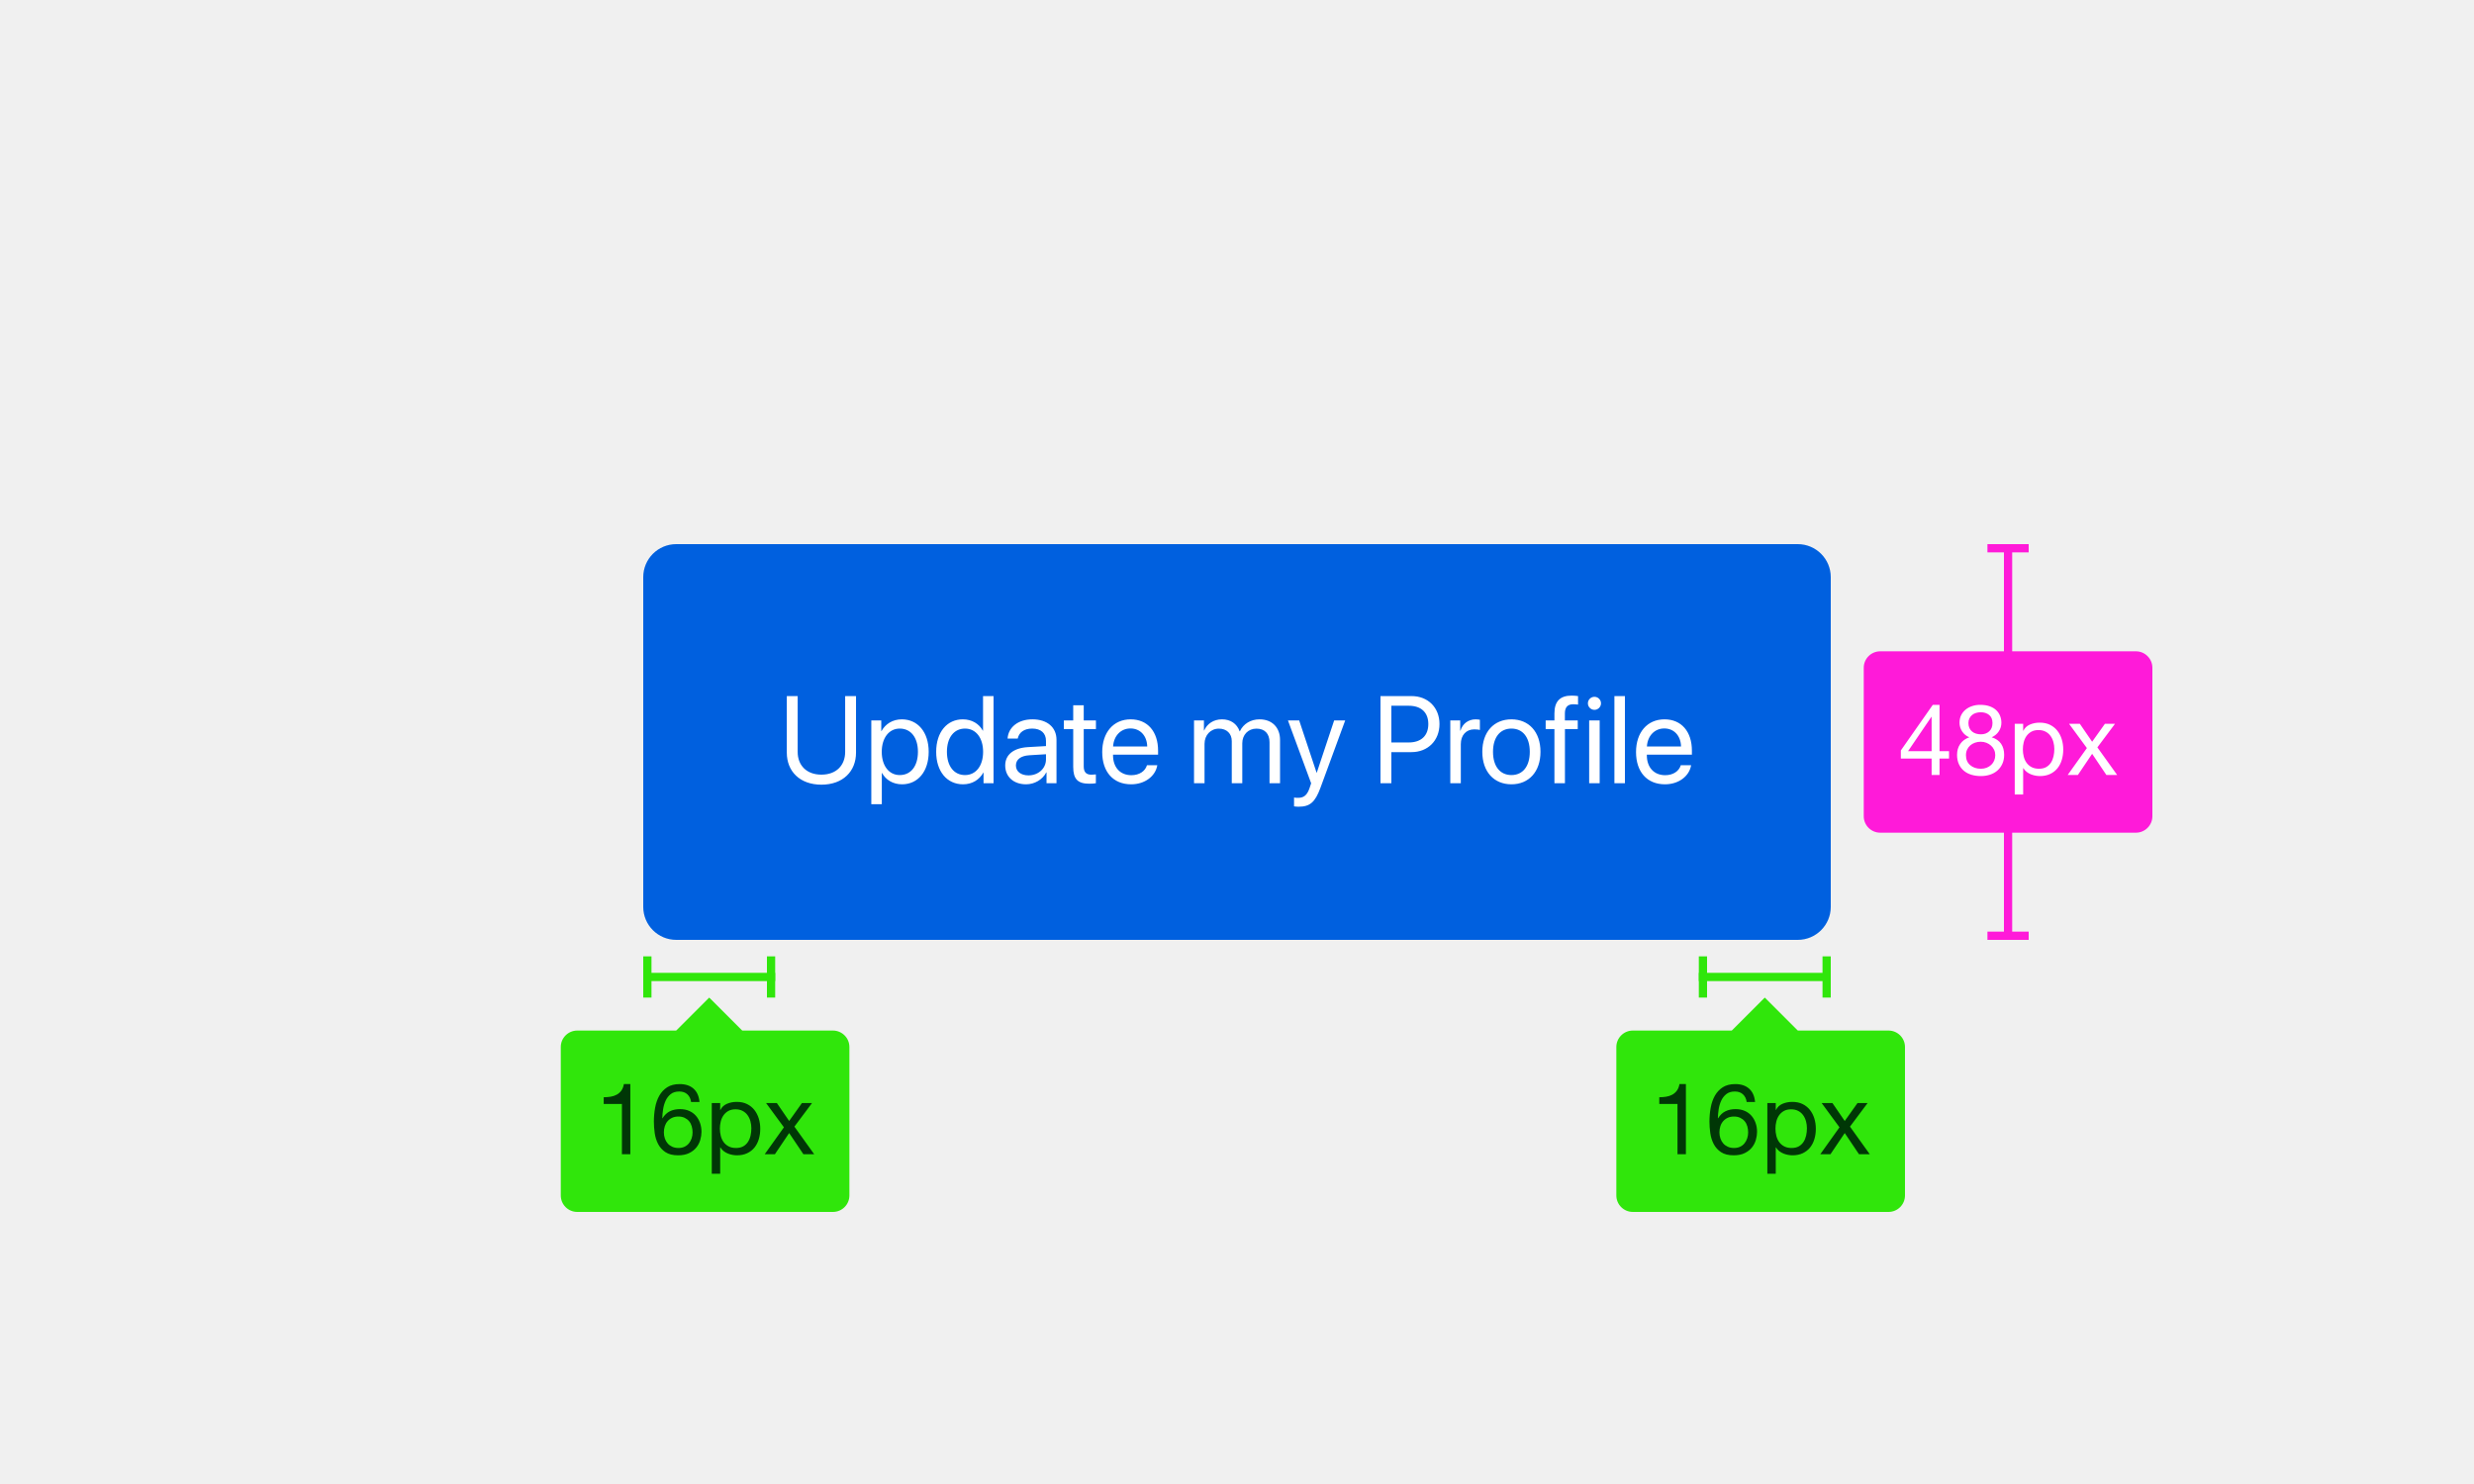
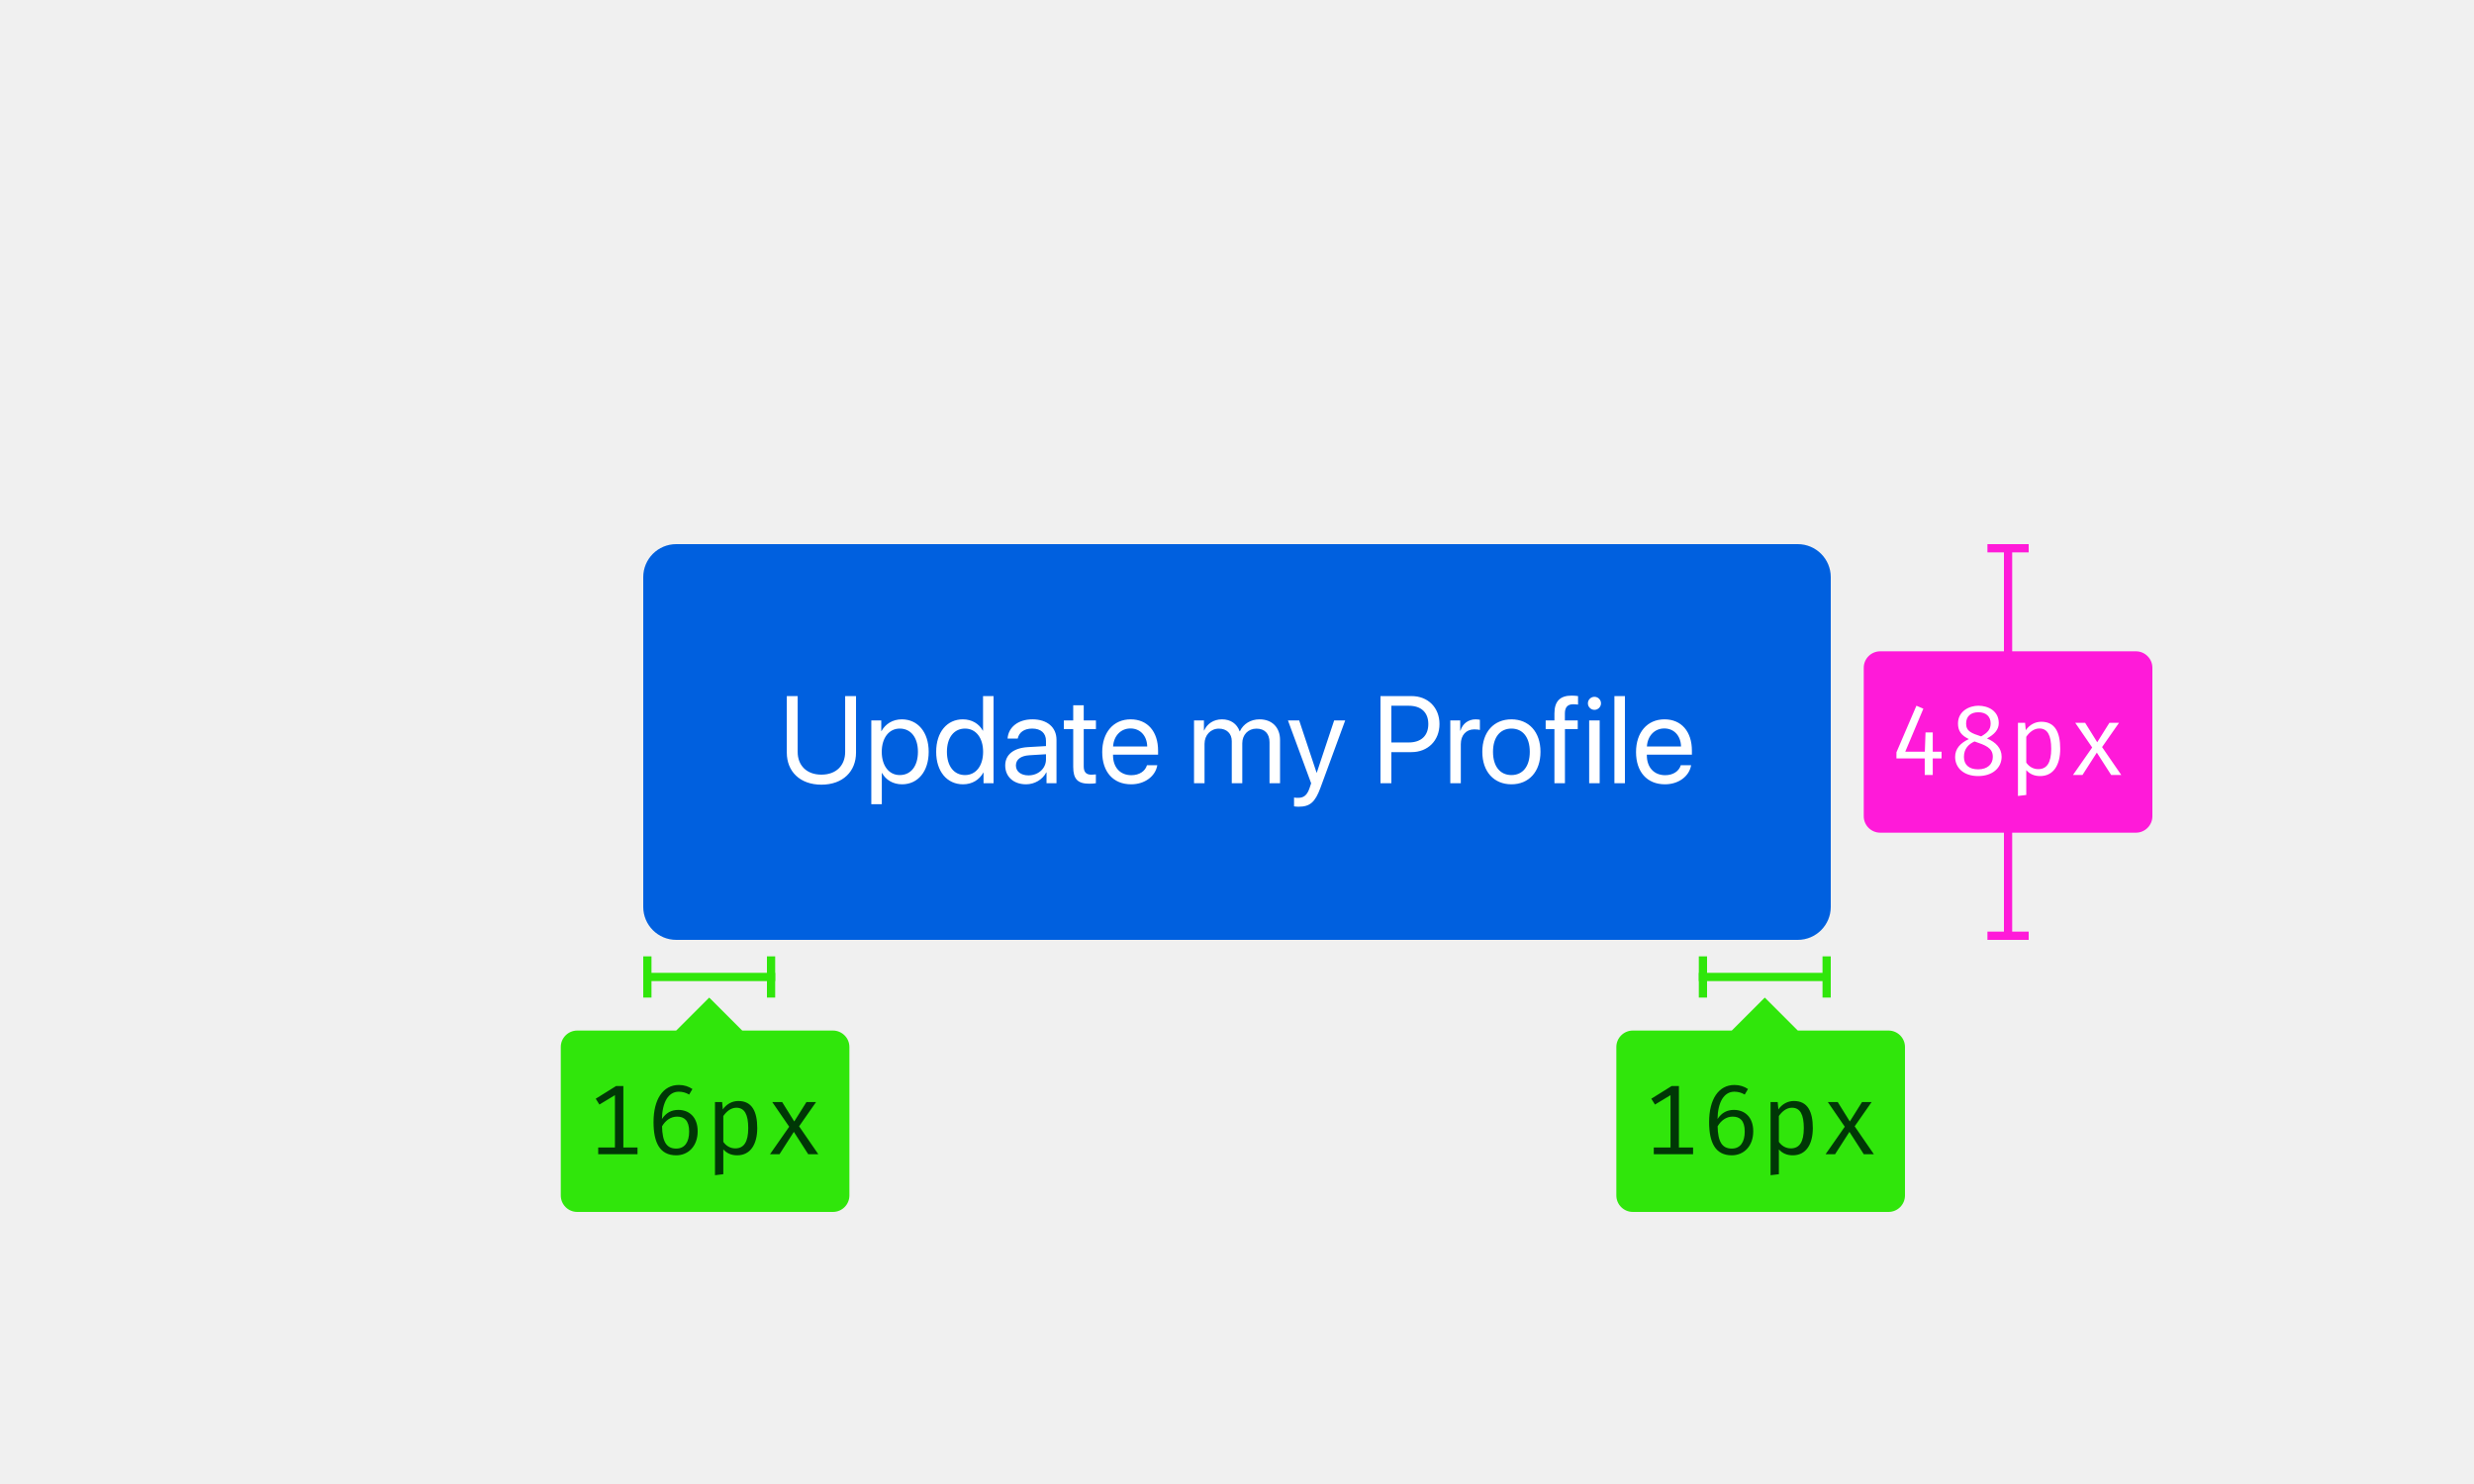
<svg xmlns="http://www.w3.org/2000/svg" width="300" height="180" viewBox="0 0 300 180">
  <g fill="none" fill-rule="evenodd">
    <rect width="144" height="48" x="78" y="66" fill="#0060DF" rx="4" />
    <path fill="#FFF" d="M96.727,84.431 L95.409,84.431 L95.409,91.294 C95.409,93.55 96.984,95.176 99.606,95.176 C102.228,95.176 103.802,93.55 103.802,91.294 L103.802,84.431 L102.484,84.431 L102.484,91.206 C102.484,92.803 101.437,93.96 99.606,93.96 C97.775,93.96 96.727,92.803 96.727,91.206 L96.727,84.431 Z M109.354,87.251 C111.295,87.251 112.614,88.804 112.614,91.191 C112.614,93.579 111.302,95.132 109.384,95.132 C108.292,95.132 107.413,94.597 106.959,93.762 L106.93,93.762 L106.93,97.542 L105.656,97.542 L105.656,87.383 L106.864,87.383 L106.864,88.672 L106.893,88.672 C107.362,87.815 108.248,87.251 109.354,87.251 Z M109.105,94.011 C110.46,94.011 111.31,92.92 111.31,91.191 C111.31,89.47 110.46,88.372 109.105,88.372 C107.802,88.372 106.923,89.5 106.923,91.191 C106.923,92.891 107.802,94.011 109.105,94.011 Z M116.781,95.132 C114.84,95.132 113.522,93.579 113.522,91.191 C113.522,88.804 114.833,87.251 116.752,87.251 C117.843,87.251 118.722,87.786 119.176,88.621 L119.205,88.621 L119.205,84.431 L120.48,84.431 L120.48,95 L119.264,95 L119.264,93.711 L119.242,93.711 C118.751,94.59 117.88,95.132 116.781,95.132 Z M117.023,88.372 C115.675,88.372 114.825,89.47 114.825,91.191 C114.825,92.92 115.675,94.011 117.023,94.011 C118.334,94.011 119.213,92.898 119.213,91.191 C119.213,89.492 118.334,88.372 117.023,88.372 Z M124.713,94.048 C125.914,94.048 126.837,93.206 126.837,92.107 L126.837,91.484 L124.801,91.609 C123.776,91.675 123.19,92.129 123.19,92.847 C123.19,93.572 123.798,94.048 124.713,94.048 Z M124.427,95.132 C122.911,95.132 121.893,94.216 121.893,92.847 C121.893,91.543 122.897,90.723 124.655,90.62 L126.837,90.496 L126.837,89.858 C126.837,88.928 126.222,88.372 125.167,88.372 C124.186,88.372 123.571,88.833 123.409,89.58 L122.179,89.58 C122.267,88.262 123.395,87.251 125.197,87.251 C126.984,87.251 128.112,88.218 128.112,89.734 L128.112,95 L126.903,95 L126.903,93.689 L126.874,93.689 C126.42,94.561 125.453,95.132 124.427,95.132 Z M130.14,85.544 L130.14,87.383 L129.005,87.383 L129.005,88.43 L130.14,88.43 L130.14,93.022 C130.14,94.487 130.682,95.059 132.081,95.059 C132.382,95.059 132.733,95.037 132.887,95 L132.887,93.931 C132.799,93.945 132.506,93.967 132.36,93.967 C131.708,93.967 131.415,93.652 131.415,92.957 L131.415,88.43 L132.894,88.43 L132.894,87.383 L131.415,87.383 L131.415,85.544 L130.14,85.544 Z M137.084,88.357 C135.89,88.357 135.055,89.272 134.974,90.54 L139.113,90.54 C139.083,89.265 138.285,88.357 137.084,88.357 Z M139.083,92.817 L140.336,92.817 C140.116,94.15 138.827,95.132 137.164,95.132 C134.982,95.132 133.656,93.616 133.656,91.221 C133.656,88.855 135.004,87.251 137.106,87.251 C139.164,87.251 140.431,88.745 140.431,91.052 L140.431,91.536 L134.967,91.536 L134.967,91.609 C134.967,93.066 135.824,94.026 137.194,94.026 C138.16,94.026 138.871,93.535 139.083,92.817 Z M144.789,95 L146.063,95 L146.063,90.225 C146.063,89.17 146.796,88.379 147.806,88.379 C148.751,88.379 149.366,88.979 149.366,89.895 L149.366,95 L150.641,95 L150.641,90.159 C150.641,89.126 151.351,88.379 152.362,88.379 C153.365,88.379 153.944,88.994 153.944,90.034 L153.944,95 L155.219,95 L155.219,89.741 C155.219,88.232 154.244,87.251 152.736,87.251 C151.666,87.251 150.773,87.793 150.348,88.701 L150.319,88.701 C149.989,87.778 149.22,87.251 148.18,87.251 C147.155,87.251 146.378,87.793 146.019,88.599 L145.99,88.599 L145.99,87.383 L144.789,87.383 L144.789,95 Z M157.467,97.849 C158.844,97.849 159.474,97.314 160.126,95.535 L163.121,87.383 L161.781,87.383 L159.672,93.726 L159.65,93.726 L157.54,87.383 L156.178,87.383 L158.99,95.007 L158.815,95.542 C158.522,96.428 158.126,96.772 157.416,96.772 C157.255,96.772 157.057,96.765 156.918,96.736 L156.918,97.805 C157.057,97.834 157.313,97.849 157.467,97.849 Z M167.399,84.431 L171.171,84.431 C173.156,84.431 174.554,85.823 174.554,87.822 C174.554,89.829 173.141,91.228 171.156,91.228 L168.717,91.228 L168.717,95 L167.399,95 L167.399,84.431 Z M168.717,85.603 L168.717,90.056 L170.826,90.056 C172.335,90.056 173.199,89.229 173.199,87.822 C173.199,86.423 172.343,85.603 170.826,85.603 L168.717,85.603 Z M175.865,95 L177.14,95 L177.14,90.254 C177.14,89.177 177.784,88.467 178.773,88.467 C179.081,88.467 179.352,88.503 179.454,88.54 L179.454,87.302 C179.352,87.288 179.161,87.251 178.942,87.251 C178.048,87.251 177.345,87.786 177.096,88.628 L177.067,88.628 L177.067,87.383 L175.865,87.383 L175.865,95 Z M183.278,95.132 C181.168,95.132 179.747,93.616 179.747,91.191 C179.747,88.76 181.168,87.251 183.278,87.251 C185.38,87.251 186.801,88.76 186.801,91.191 C186.801,93.616 185.38,95.132 183.278,95.132 Z M183.278,94.011 C184.625,94.011 185.504,92.986 185.504,91.191 C185.504,89.397 184.625,88.372 183.278,88.372 C181.93,88.372 181.044,89.397 181.044,91.191 C181.044,92.986 181.93,94.011 183.278,94.011 Z M188.492,95 L189.767,95 L189.767,88.43 L191.32,88.43 L191.32,87.383 L189.76,87.383 L189.76,86.541 C189.76,85.786 190.089,85.42 190.778,85.42 C190.99,85.42 191.202,85.442 191.356,85.464 L191.356,84.431 C191.173,84.402 190.865,84.373 190.58,84.373 C189.174,84.373 188.492,85.068 188.492,86.533 L188.492,87.383 L187.43,87.383 L187.43,88.43 L188.492,88.43 L188.492,95 Z M192.704,95 L193.978,95 L193.978,87.383 L192.704,87.383 L192.704,95 Z M193.341,86.101 C193.781,86.101 194.139,85.742 194.139,85.31 C194.139,84.871 193.781,84.519 193.341,84.519 C192.909,84.519 192.55,84.871 192.55,85.31 C192.55,85.742 192.909,86.101 193.341,86.101 Z M195.765,95 L197.04,95 L197.04,84.431 L195.765,84.431 L195.765,95 Z M201.815,88.357 C200.621,88.357 199.786,89.272 199.706,90.54 L203.844,90.54 C203.815,89.265 203.016,88.357 201.815,88.357 Z M203.815,92.817 L205.067,92.817 C204.847,94.15 203.558,95.132 201.896,95.132 C199.713,95.132 198.387,93.616 198.387,91.221 C198.387,88.855 199.735,87.251 201.837,87.251 C203.895,87.251 205.162,88.745 205.162,91.052 L205.162,91.536 L199.698,91.536 L199.698,91.609 C199.698,93.066 200.555,94.026 201.925,94.026 C202.892,94.026 203.602,93.535 203.815,92.817 Z" />
    <rect width="5" height="1" x="241" y="66" fill="#FF1AD9" />
    <rect width="5" height="1" x="241" y="113" fill="#FF1AD9" />
    <rect width="1" height="48" x="243" y="66" fill="#FF1AD9" />
    <polygon fill="#FF1AD9" points="240 90 244 86 248 90 244 94" />
    <rect width="35" height="22" x="226" y="79" fill="#FF1AD9" rx="2" />
-     <path fill="#FFF" d="M234.23,91.108 L234.23,86.944 L234.206,86.944 L231.374,91.108 L234.23,91.108 Z M235.19,91.108 L236.342,91.108 L236.342,92.008 L235.19,92.008 L235.19,94 L234.23,94 L234.23,92.008 L230.498,92.008 L230.498,91.024 L234.374,85.492 L235.19,85.492 L235.19,91.108 Z M238.694,87.7 C238.694,87.932 238.734,88.134 238.814,88.306 C238.894,88.478 239.002,88.62 239.138,88.732 C239.274,88.844 239.434,88.928 239.618,88.984 C239.802,89.04 239.998,89.068 240.206,89.068 C240.614,89.068 240.95,88.948 241.214,88.708 C241.478,88.468 241.61,88.132 241.61,87.7 C241.61,87.268 241.476,86.942 241.208,86.722 C240.94,86.502 240.598,86.392 240.182,86.392 C239.982,86.392 239.79,86.42 239.606,86.476 C239.422,86.532 239.264,86.616 239.132,86.728 C239,86.84 238.894,86.976 238.814,87.136 C238.734,87.296 238.694,87.484 238.694,87.7 Z M237.614,87.664 C237.614,87.312 237.682,87.002 237.818,86.734 C237.954,86.466 238.138,86.24 238.37,86.056 C238.602,85.872 238.868,85.732 239.168,85.636 C239.468,85.54 239.782,85.492 240.11,85.492 C240.574,85.492 240.97,85.554 241.298,85.678 C241.626,85.802 241.892,85.966 242.096,86.17 C242.3,86.374 242.45,86.606 242.546,86.866 C242.642,87.126 242.69,87.392 242.69,87.664 C242.69,88.048 242.584,88.398 242.372,88.714 C242.16,89.03 241.874,89.268 241.514,89.428 C242.026,89.588 242.406,89.85 242.654,90.214 C242.902,90.578 243.026,91.024 243.026,91.552 C243.026,91.968 242.952,92.336 242.804,92.656 C242.656,92.976 242.456,93.246 242.204,93.466 C241.952,93.686 241.654,93.852 241.31,93.964 C240.966,94.076 240.598,94.132 240.206,94.132 C239.798,94.132 239.418,94.08 239.066,93.976 C238.714,93.872 238.408,93.712 238.148,93.496 C237.888,93.28 237.684,93.01 237.536,92.686 C237.388,92.362 237.314,91.984 237.314,91.552 C237.314,91.048 237.442,90.61 237.698,90.238 C237.954,89.866 238.322,89.596 238.802,89.428 C238.442,89.284 238.154,89.05 237.938,88.726 C237.722,88.402 237.614,88.048 237.614,87.664 Z M238.394,91.6 C238.394,92.112 238.564,92.514 238.904,92.806 C239.244,93.098 239.678,93.244 240.206,93.244 C240.462,93.244 240.696,93.202 240.908,93.118 C241.12,93.034 241.304,92.918 241.46,92.77 C241.616,92.622 241.736,92.448 241.82,92.248 C241.904,92.048 241.946,91.828 241.946,91.588 C241.946,91.356 241.9,91.142 241.808,90.946 C241.716,90.75 241.59,90.58 241.43,90.436 C241.27,90.292 241.084,90.178 240.872,90.094 C240.66,90.01 240.434,89.968 240.194,89.968 C239.946,89.968 239.712,90.006 239.492,90.082 C239.272,90.158 239.08,90.268 238.916,90.412 C238.752,90.556 238.624,90.728 238.532,90.928 C238.44,91.128 238.394,91.352 238.394,91.6 Z M244.31,87.796 L245.33,87.796 L245.33,88.636 L245.354,88.636 C245.522,88.292 245.786,88.042 246.146,87.886 C246.506,87.73 246.902,87.652 247.334,87.652 C247.814,87.652 248.232,87.74 248.588,87.916 C248.944,88.092 249.24,88.33 249.476,88.63 C249.712,88.93 249.89,89.276 250.01,89.668 C250.13,90.06 250.19,90.476 250.19,90.916 C250.19,91.356 250.132,91.772 250.016,92.164 C249.9,92.556 249.724,92.898 249.488,93.19 C249.252,93.482 248.956,93.712 248.6,93.88 C248.244,94.048 247.83,94.132 247.358,94.132 C247.206,94.132 247.036,94.116 246.848,94.084 C246.66,94.052 246.474,94 246.29,93.928 C246.106,93.856 245.932,93.758 245.768,93.634 C245.604,93.51 245.466,93.356 245.354,93.172 L245.33,93.172 L245.33,96.364 L244.31,96.364 L244.31,87.796 Z M249.11,90.844 C249.11,90.556 249.072,90.274 248.996,89.998 C248.92,89.722 248.804,89.476 248.648,89.26 C248.492,89.044 248.292,88.872 248.048,88.744 C247.804,88.616 247.518,88.552 247.19,88.552 C246.846,88.552 246.554,88.62 246.314,88.756 C246.074,88.892 245.878,89.07 245.726,89.29 C245.574,89.51 245.464,89.76 245.396,90.04 C245.328,90.32 245.294,90.604 245.294,90.892 C245.294,91.196 245.33,91.49 245.402,91.774 C245.474,92.058 245.588,92.308 245.744,92.524 C245.9,92.74 246.102,92.914 246.35,93.046 C246.598,93.178 246.898,93.244 247.25,93.244 C247.602,93.244 247.896,93.176 248.132,93.04 C248.368,92.904 248.558,92.724 248.702,92.5 C248.846,92.276 248.95,92.02 249.014,91.732 C249.078,91.444 249.11,91.148 249.11,90.844 Z M253.058,90.736 L250.73,94 L251.966,94 L253.694,91.432 L255.422,94 L256.73,94 L254.33,90.652 L256.466,87.796 L255.242,87.796 L253.694,89.968 L252.206,87.796 L250.898,87.796 L253.058,90.736 Z" />
+     <path fill="#FFF" d="M235.436,91.18 L234.368,91.18 L234.368,88.84 L233.492,88.84 L233.408,91.18 L231.032,91.18 L233.228,85.96 L232.388,85.6 L229.964,91.252 L229.964,91.996 L233.396,91.996 L233.396,94 L234.368,94 L234.368,91.996 L235.436,91.996 L235.436,91.18 Z M242.372,87.7 C242.372,88.504 241.856,89.068 240.944,89.572 C242.024,90.016 242.72,90.772 242.72,91.78 C242.72,93.136 241.616,94.132 239.876,94.132 C238.1,94.132 237.08,93.112 237.08,91.804 C237.08,90.796 237.74,90.112 238.748,89.644 C237.86,89.224 237.428,88.684 237.428,87.76 C237.428,86.248 238.808,85.6 239.9,85.6 C241.1,85.6 242.372,86.236 242.372,87.7 Z M238.412,87.772 C238.412,88.72 239.108,88.948 240.236,89.32 C241.004,88.876 241.388,88.492 241.388,87.748 C241.388,86.92 240.848,86.392 239.9,86.392 C238.964,86.392 238.412,86.896 238.412,87.772 Z M241.652,91.804 C241.652,90.688 240.74,90.388 239.432,89.932 C238.76,90.244 238.148,90.772 238.148,91.804 C238.148,92.74 238.736,93.316 239.876,93.316 C241.028,93.316 241.652,92.668 241.652,91.804 Z M247.532,87.544 C249.212,87.544 249.824,88.852 249.824,90.832 C249.824,92.752 249.032,94.132 247.388,94.132 C246.692,94.132 246.14,93.892 245.708,93.412 L245.708,96.424 L244.7,96.544 L244.7,87.676 L245.564,87.676 L245.648,88.564 C246.104,87.916 246.776,87.544 247.532,87.544 Z M247.292,88.36 C246.596,88.36 246.056,88.864 245.708,89.368 L245.708,92.5 C246.044,92.992 246.56,93.292 247.16,93.292 C248.204,93.292 248.732,92.512 248.732,90.832 C248.732,89.188 248.288,88.36 247.292,88.36 Z M252.524,94 L254.264,91.288 L256.004,94 L257.228,94 L254.9,90.616 L256.952,87.676 L255.788,87.676 L254.312,90.028 L252.848,87.676 L251.648,87.676 L253.7,90.664 L251.372,94 L252.524,94 Z" />
    <rect width="1" height="5" x="206" y="116" fill="#30E60B" />
    <rect width="1" height="5" x="221" y="116" fill="#30E60B" />
    <rect width="16" height="1" x="206" y="118" fill="#30E60B" />
    <polygon fill="#30E60B" points="210 125 214 121 218 125 214 129" />
    <rect width="35" height="22" x="196" y="125" fill="#30E60B" rx="2" />
-     <path fill="#003706" d="M204.434,140 L204.434,131.492 L203.654,131.492 C203.598,131.812 203.494,132.076 203.342,132.284 C203.19,132.492 203.004,132.656 202.784,132.776 C202.564,132.896 202.318,132.978 202.046,133.022 C201.774,133.066 201.494,133.088 201.206,133.088 L201.206,133.904 L203.414,133.904 L203.414,140 L204.434,140 Z M211.802,133.664 C211.754,133.28 211.606,132.972 211.358,132.74 C211.11,132.508 210.782,132.392 210.374,132.392 C209.942,132.392 209.594,132.498 209.33,132.71 C209.066,132.922 208.86,133.19 208.712,133.514 C208.564,133.838 208.462,134.188 208.406,134.564 C208.35,134.94 208.318,135.292 208.31,135.62 L208.334,135.644 C208.574,135.252 208.872,134.968 209.228,134.792 C209.584,134.616 209.994,134.528 210.458,134.528 C210.866,134.528 211.232,134.598 211.556,134.738 C211.88,134.878 212.152,135.072 212.372,135.32 C212.592,135.568 212.762,135.86 212.882,136.196 C213.002,136.532 213.062,136.896 213.062,137.288 C213.062,137.6 213.014,137.924 212.918,138.26 C212.822,138.596 212.664,138.902 212.444,139.178 C212.224,139.454 211.932,139.682 211.568,139.862 C211.204,140.042 210.754,140.132 210.218,140.132 C209.586,140.132 209.078,140.004 208.694,139.748 C208.31,139.492 208.014,139.164 207.806,138.764 C207.598,138.364 207.46,137.924 207.392,137.444 C207.324,136.964 207.29,136.5 207.29,136.052 C207.29,135.468 207.34,134.902 207.44,134.354 C207.54,133.806 207.71,133.32 207.95,132.896 C208.19,132.472 208.51,132.132 208.91,131.876 C209.31,131.62 209.814,131.492 210.422,131.492 C211.126,131.492 211.686,131.678 212.102,132.05 C212.518,132.422 212.758,132.96 212.822,133.664 L211.802,133.664 Z M210.266,135.428 C209.978,135.428 209.726,135.478 209.51,135.578 C209.294,135.678 209.11,135.814 208.958,135.986 C208.806,136.158 208.692,136.362 208.616,136.598 C208.54,136.834 208.502,137.084 208.502,137.348 C208.502,137.612 208.542,137.86 208.622,138.092 C208.702,138.324 208.816,138.524 208.964,138.692 C209.112,138.86 209.296,138.994 209.516,139.094 C209.736,139.194 209.986,139.244 210.266,139.244 C210.546,139.244 210.792,139.194 211.004,139.094 C211.216,138.994 211.394,138.856 211.538,138.68 C211.682,138.504 211.792,138.302 211.868,138.074 C211.944,137.846 211.982,137.608 211.982,137.36 C211.982,137.096 211.948,136.846 211.88,136.61 C211.812,136.374 211.706,136.17 211.562,135.998 C211.418,135.826 211.238,135.688 211.022,135.584 C210.806,135.48 210.554,135.428 210.266,135.428 Z M214.31,133.796 L215.33,133.796 L215.33,134.636 L215.354,134.636 C215.522,134.292 215.786,134.042 216.146,133.886 C216.506,133.73 216.902,133.652 217.334,133.652 C217.814,133.652 218.232,133.74 218.588,133.916 C218.944,134.092 219.24,134.33 219.476,134.63 C219.712,134.93 219.89,135.276 220.01,135.668 C220.13,136.06 220.19,136.476 220.19,136.916 C220.19,137.356 220.132,137.772 220.016,138.164 C219.9,138.556 219.724,138.898 219.488,139.19 C219.252,139.482 218.956,139.712 218.6,139.88 C218.244,140.048 217.83,140.132 217.358,140.132 C217.206,140.132 217.036,140.116 216.848,140.084 C216.66,140.052 216.474,140 216.29,139.928 C216.106,139.856 215.932,139.758 215.768,139.634 C215.604,139.51 215.466,139.356 215.354,139.172 L215.33,139.172 L215.33,142.364 L214.31,142.364 L214.31,133.796 Z M219.11,136.844 C219.11,136.556 219.072,136.274 218.996,135.998 C218.92,135.722 218.804,135.476 218.648,135.26 C218.492,135.044 218.292,134.872 218.048,134.744 C217.804,134.616 217.518,134.552 217.19,134.552 C216.846,134.552 216.554,134.62 216.314,134.756 C216.074,134.892 215.878,135.07 215.726,135.29 C215.574,135.51 215.464,135.76 215.396,136.04 C215.328,136.32 215.294,136.604 215.294,136.892 C215.294,137.196 215.33,137.49 215.402,137.774 C215.474,138.058 215.588,138.308 215.744,138.524 C215.9,138.74 216.102,138.914 216.35,139.046 C216.598,139.178 216.898,139.244 217.25,139.244 C217.602,139.244 217.896,139.176 218.132,139.04 C218.368,138.904 218.558,138.724 218.702,138.5 C218.846,138.276 218.95,138.02 219.014,137.732 C219.078,137.444 219.11,137.148 219.11,136.844 Z M223.058,136.736 L220.73,140 L221.966,140 L223.694,137.432 L225.422,140 L226.73,140 L224.33,136.652 L226.466,133.796 L225.242,133.796 L223.694,135.968 L222.206,133.796 L220.898,133.796 L223.058,136.736 Z" />
+     <path fill="#003706" d="M203.588,139.184 L203.588,131.732 L202.7,131.732 L200.24,133.268 L200.684,133.976 L202.568,132.836 L202.568,139.184 L200.54,139.184 L200.54,140 L205.304,140 L205.304,139.184 L203.588,139.184 Z M210.26,134.624 C211.52,134.624 212.6,135.452 212.6,137.216 C212.6,139.052 211.436,140.132 209.996,140.132 C207.992,140.132 207.248,138.56 207.248,136.1 C207.248,133.352 208.388,131.6 210.32,131.6 C210.968,131.6 211.496,131.78 211.964,132.092 L211.568,132.764 C211.184,132.536 210.764,132.416 210.308,132.416 C209.036,132.416 208.304,133.712 208.268,135.728 C208.784,134.948 209.444,134.624 210.26,134.624 Z M209.996,139.316 C211.04,139.316 211.568,138.524 211.568,137.252 C211.568,135.896 210.968,135.44 210.104,135.44 C209.312,135.44 208.688,135.92 208.28,136.616 C208.316,138.476 208.82,139.316 209.996,139.316 Z M217.532,133.544 C219.212,133.544 219.824,134.852 219.824,136.832 C219.824,138.752 219.032,140.132 217.388,140.132 C216.692,140.132 216.14,139.892 215.708,139.412 L215.708,142.424 L214.7,142.544 L214.7,133.676 L215.564,133.676 L215.648,134.564 C216.104,133.916 216.776,133.544 217.532,133.544 Z M217.292,134.36 C216.596,134.36 216.056,134.864 215.708,135.368 L215.708,138.5 C216.044,138.992 216.56,139.292 217.16,139.292 C218.204,139.292 218.732,138.512 218.732,136.832 C218.732,135.188 218.288,134.36 217.292,134.36 Z M222.524,140 L224.264,137.288 L226.004,140 L227.228,140 L224.9,136.616 L226.952,133.676 L225.788,133.676 L224.312,136.028 L222.848,133.676 L221.648,133.676 L223.7,136.664 L221.372,140 L222.524,140 Z" />
    <rect width="1" height="5" x="78" y="116" fill="#30E60B" />
    <rect width="1" height="5" x="93" y="116" fill="#30E60B" />
    <rect width="16" height="1" x="78" y="118" fill="#30E60B" />
    <polygon fill="#30E60B" points="82 125 86 121 90 125 86 129" />
    <rect width="35" height="22" x="68" y="125" fill="#30E60B" rx="2" />
-     <path fill="#003706" d="M76.434,140 L76.434,131.492 L75.654,131.492 C75.598,131.812 75.494,132.076 75.342,132.284 C75.19,132.492 75.004,132.656 74.784,132.776 C74.564,132.896 74.318,132.978 74.046,133.022 C73.774,133.066 73.494,133.088 73.206,133.088 L73.206,133.904 L75.414,133.904 L75.414,140 L76.434,140 Z M83.802,133.664 C83.754,133.28 83.606,132.972 83.358,132.74 C83.11,132.508 82.782,132.392 82.374,132.392 C81.942,132.392 81.594,132.498 81.33,132.71 C81.066,132.922 80.86,133.19 80.712,133.514 C80.564,133.838 80.462,134.188 80.406,134.564 C80.35,134.94 80.318,135.292 80.31,135.62 L80.334,135.644 C80.574,135.252 80.872,134.968 81.228,134.792 C81.584,134.616 81.994,134.528 82.458,134.528 C82.866,134.528 83.232,134.598 83.556,134.738 C83.88,134.878 84.152,135.072 84.372,135.32 C84.592,135.568 84.762,135.86 84.882,136.196 C85.002,136.532 85.062,136.896 85.062,137.288 C85.062,137.6 85.014,137.924 84.918,138.26 C84.822,138.596 84.664,138.902 84.444,139.178 C84.224,139.454 83.932,139.682 83.568,139.862 C83.204,140.042 82.754,140.132 82.218,140.132 C81.586,140.132 81.078,140.004 80.694,139.748 C80.31,139.492 80.014,139.164 79.806,138.764 C79.598,138.364 79.46,137.924 79.392,137.444 C79.324,136.964 79.29,136.5 79.29,136.052 C79.29,135.468 79.34,134.902 79.44,134.354 C79.54,133.806 79.71,133.32 79.95,132.896 C80.19,132.472 80.51,132.132 80.91,131.876 C81.31,131.62 81.814,131.492 82.422,131.492 C83.126,131.492 83.686,131.678 84.102,132.05 C84.518,132.422 84.758,132.96 84.822,133.664 L83.802,133.664 Z M82.266,135.428 C81.978,135.428 81.726,135.478 81.51,135.578 C81.294,135.678 81.11,135.814 80.958,135.986 C80.806,136.158 80.692,136.362 80.616,136.598 C80.54,136.834 80.502,137.084 80.502,137.348 C80.502,137.612 80.542,137.86 80.622,138.092 C80.702,138.324 80.816,138.524 80.964,138.692 C81.112,138.86 81.296,138.994 81.516,139.094 C81.736,139.194 81.986,139.244 82.266,139.244 C82.546,139.244 82.792,139.194 83.004,139.094 C83.216,138.994 83.394,138.856 83.538,138.68 C83.682,138.504 83.792,138.302 83.868,138.074 C83.944,137.846 83.982,137.608 83.982,137.36 C83.982,137.096 83.948,136.846 83.88,136.61 C83.812,136.374 83.706,136.17 83.562,135.998 C83.418,135.826 83.238,135.688 83.022,135.584 C82.806,135.48 82.554,135.428 82.266,135.428 Z M86.31,133.796 L87.33,133.796 L87.33,134.636 L87.354,134.636 C87.522,134.292 87.786,134.042 88.146,133.886 C88.506,133.73 88.902,133.652 89.334,133.652 C89.814,133.652 90.232,133.74 90.588,133.916 C90.944,134.092 91.24,134.33 91.476,134.63 C91.712,134.93 91.89,135.276 92.01,135.668 C92.13,136.06 92.19,136.476 92.19,136.916 C92.19,137.356 92.132,137.772 92.016,138.164 C91.9,138.556 91.724,138.898 91.488,139.19 C91.252,139.482 90.956,139.712 90.6,139.88 C90.244,140.048 89.83,140.132 89.358,140.132 C89.206,140.132 89.036,140.116 88.848,140.084 C88.66,140.052 88.474,140 88.29,139.928 C88.106,139.856 87.932,139.758 87.768,139.634 C87.604,139.51 87.466,139.356 87.354,139.172 L87.33,139.172 L87.33,142.364 L86.31,142.364 L86.31,133.796 Z M91.11,136.844 C91.11,136.556 91.072,136.274 90.996,135.998 C90.92,135.722 90.804,135.476 90.648,135.26 C90.492,135.044 90.292,134.872 90.048,134.744 C89.804,134.616 89.518,134.552 89.19,134.552 C88.846,134.552 88.554,134.62 88.314,134.756 C88.074,134.892 87.878,135.07 87.726,135.29 C87.574,135.51 87.464,135.76 87.396,136.04 C87.328,136.32 87.294,136.604 87.294,136.892 C87.294,137.196 87.33,137.49 87.402,137.774 C87.474,138.058 87.588,138.308 87.744,138.524 C87.9,138.74 88.102,138.914 88.35,139.046 C88.598,139.178 88.898,139.244 89.25,139.244 C89.602,139.244 89.896,139.176 90.132,139.04 C90.368,138.904 90.558,138.724 90.702,138.5 C90.846,138.276 90.95,138.02 91.014,137.732 C91.078,137.444 91.11,137.148 91.11,136.844 Z M95.058,136.736 L92.73,140 L93.966,140 L95.694,137.432 L97.422,140 L98.73,140 L96.33,136.652 L98.466,133.796 L97.242,133.796 L95.694,135.968 L94.206,133.796 L92.898,133.796 L95.058,136.736 Z" />
+     <path fill="#003706" d="M75.588,139.184 L75.588,131.732 L74.7,131.732 L72.24,133.268 L72.684,133.976 L74.568,132.836 L74.568,139.184 L72.54,139.184 L72.54,140 L77.304,140 L77.304,139.184 L75.588,139.184 Z M82.26,134.624 C83.52,134.624 84.6,135.452 84.6,137.216 C84.6,139.052 83.436,140.132 81.996,140.132 C79.992,140.132 79.248,138.56 79.248,136.1 C79.248,133.352 80.388,131.6 82.32,131.6 C82.968,131.6 83.496,131.78 83.964,132.092 L83.568,132.764 C83.184,132.536 82.764,132.416 82.308,132.416 C81.036,132.416 80.304,133.712 80.268,135.728 C80.784,134.948 81.444,134.624 82.26,134.624 Z M81.996,139.316 C83.04,139.316 83.568,138.524 83.568,137.252 C83.568,135.896 82.968,135.44 82.104,135.44 C81.312,135.44 80.688,135.92 80.28,136.616 C80.316,138.476 80.82,139.316 81.996,139.316 Z M89.532,133.544 C91.212,133.544 91.824,134.852 91.824,136.832 C91.824,138.752 91.032,140.132 89.388,140.132 C88.692,140.132 88.14,139.892 87.708,139.412 L87.708,142.424 L86.7,142.544 L86.7,133.676 L87.564,133.676 L87.648,134.564 C88.104,133.916 88.776,133.544 89.532,133.544 Z M89.292,134.36 C88.596,134.36 88.056,134.864 87.708,135.368 L87.708,138.5 C88.044,138.992 88.56,139.292 89.16,139.292 C90.204,139.292 90.732,138.512 90.732,136.832 C90.732,135.188 90.288,134.36 89.292,134.36 Z M94.524,140 L96.264,137.288 L98.004,140 L99.228,140 L96.9,136.616 L98.952,133.676 L97.788,133.676 L96.312,136.028 L94.848,133.676 L93.648,133.676 L95.7,136.664 L93.372,140 L94.524,140 Z" />
  </g>
</svg>
